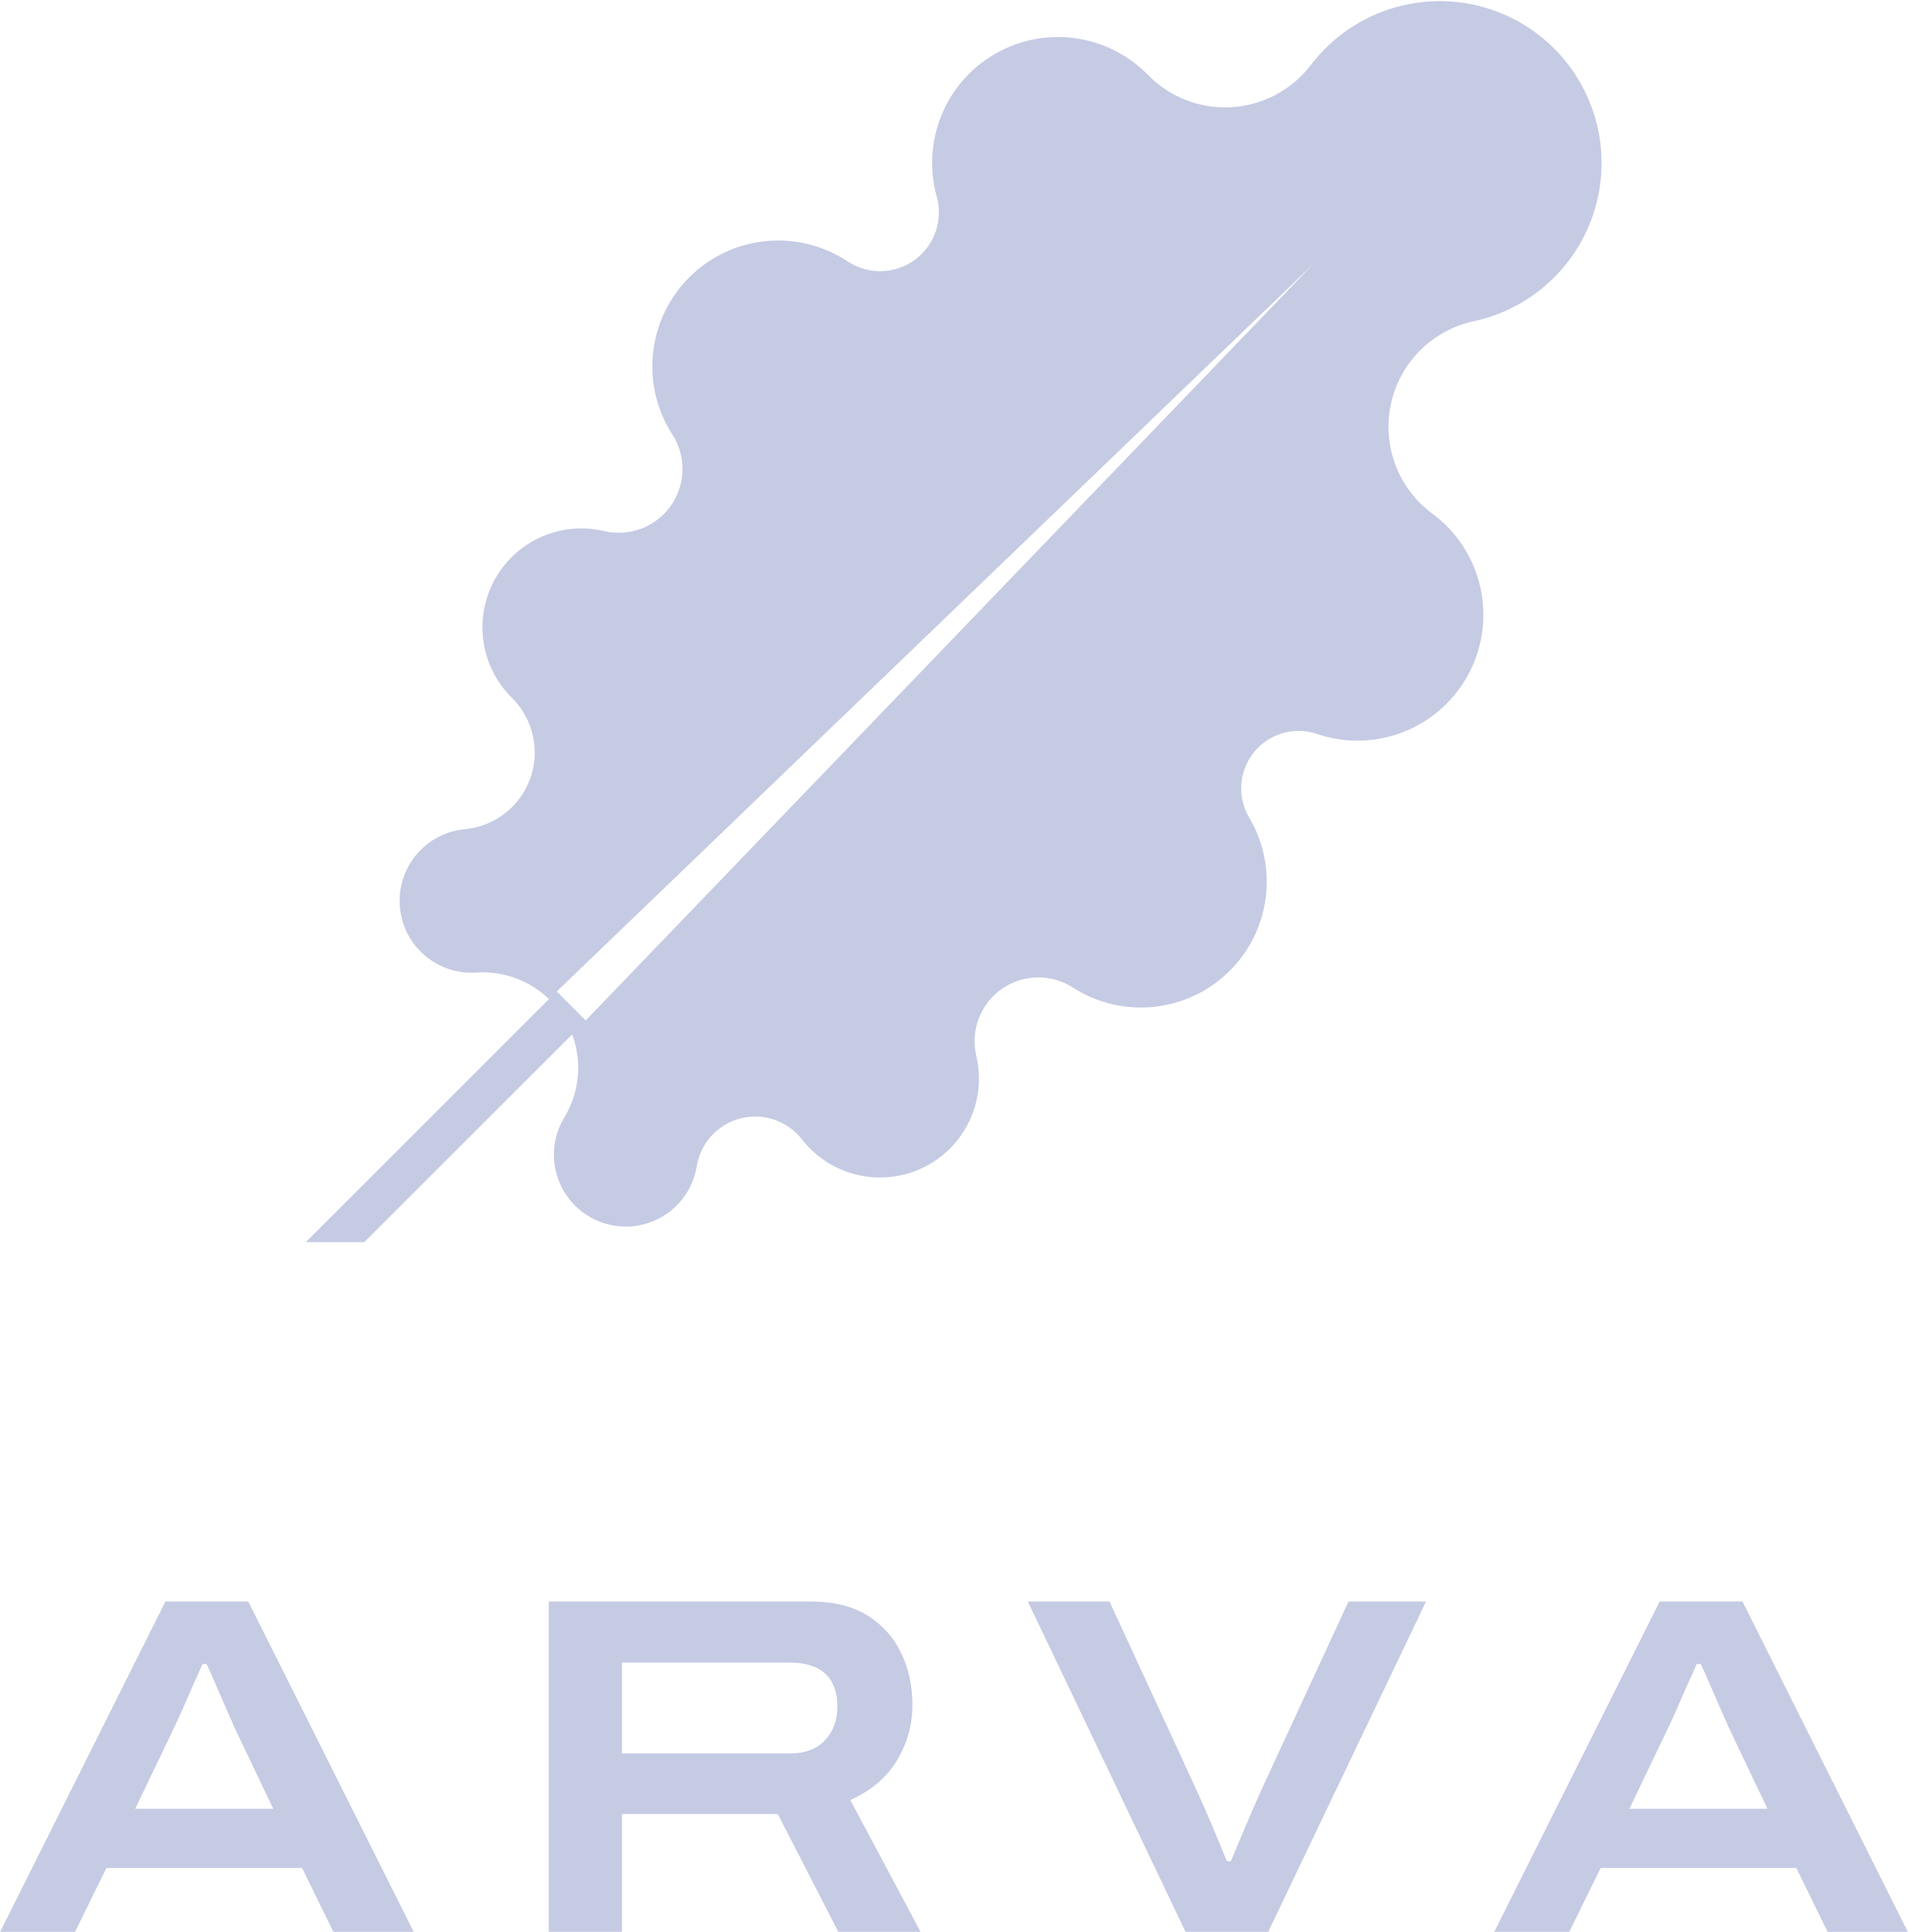
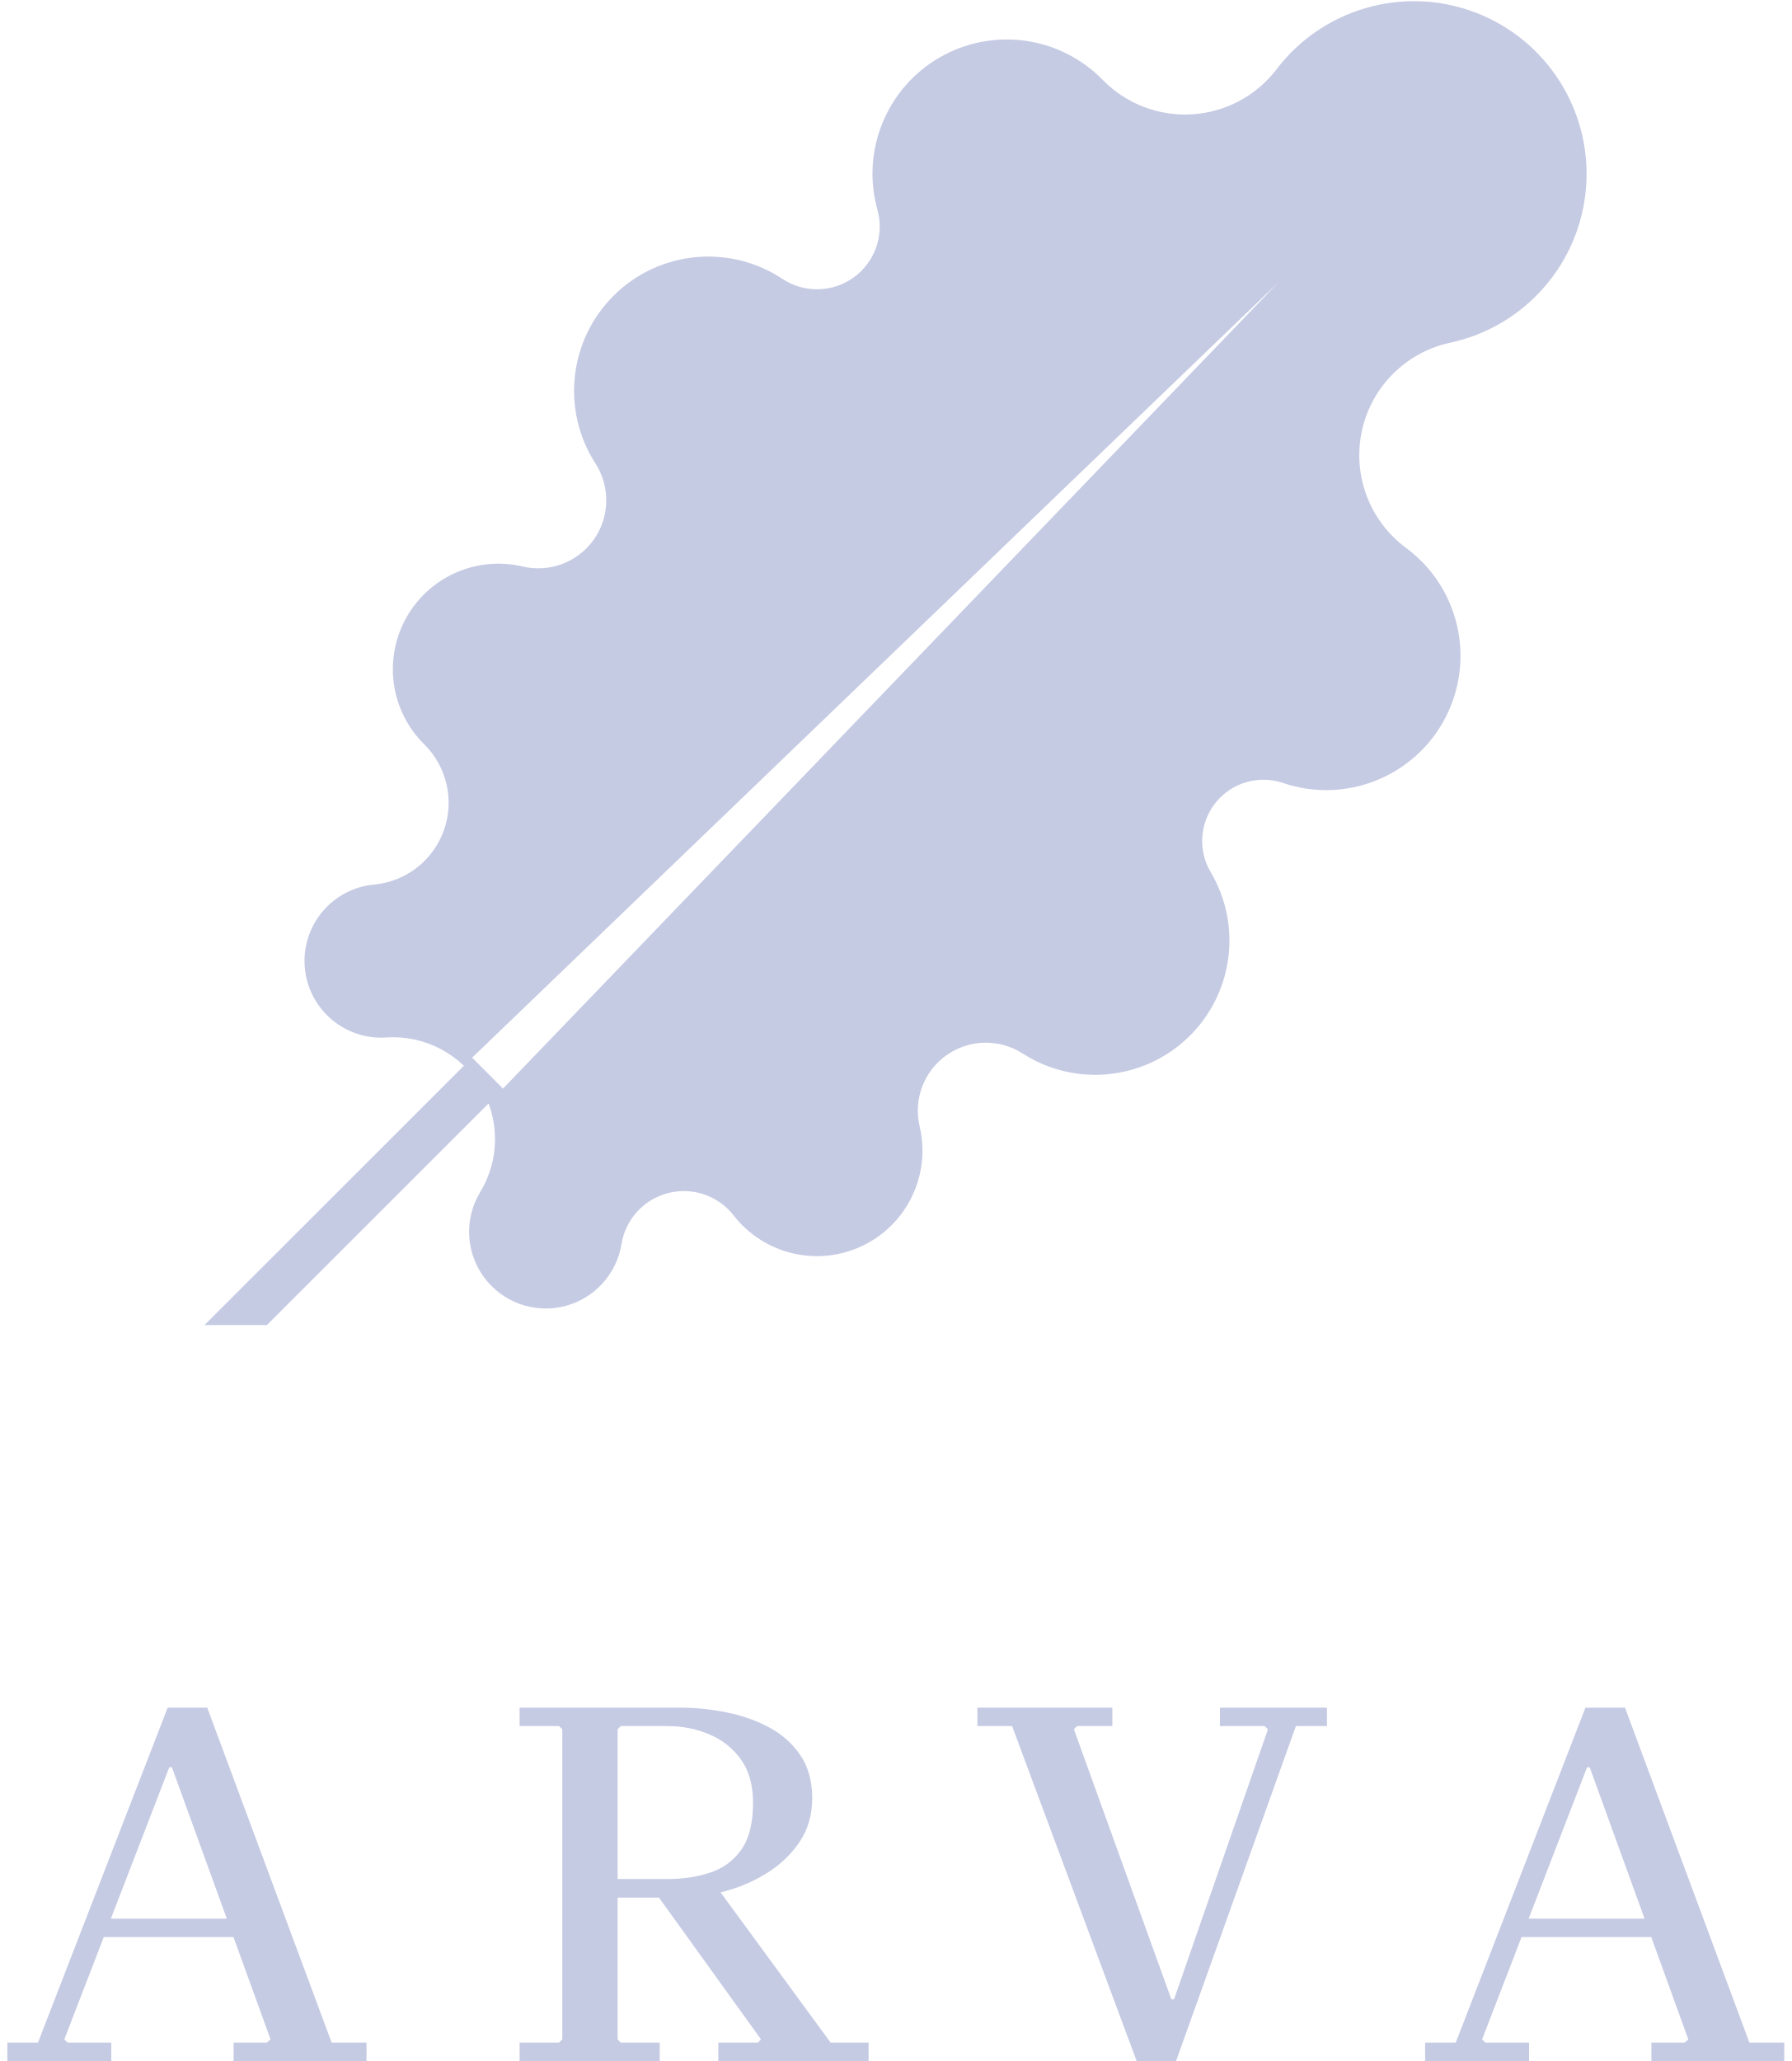
- <svg xmlns="http://www.w3.org/2000/svg" viewBox="-19.13 5 138.26 140">
+ <svg xmlns="http://www.w3.org/2000/svg" viewBox="-10.86 5 121.72 140">
  <path fill="#C6CBE4" d="M15.46 75.47A5.21 5.21 0 0 1 14.62 65.08A5.58 5.58 0 0 0 17.96 55.56A7.17 7.17 0 0 1 24.64 43.48A4.62 4.62 0 0 0 29.59 36.48A9.12 9.12 0 0 1 42.29 23.94A4.26 4.26 0 0 0 48.75 19.25A9.12 9.12 0 0 1 64.06 10.43A7.82 7.82 0 0 0 75.87 9.7A11.73 11.73 0 1 1 87.66 28.28A7.82 7.82 0 0 0 84.64 42.2A9.12 9.12 0 0 1 76.29 58.18A4.16 4.16 0 0 0 71.39 64.24A9.12 9.12 0 0 1 58.61 76.56A4.62 4.62 0 0 0 51.62 81.52A7.17 7.17 0 0 1 38.98 87.56A4.29 4.29 0 0 0 31.36 89.52A5.21 5.21 0 1 1 21.76 85.98A6.92 6.92 0 0 0 15.46 75.47ZM21.21 76.84L23.33 78.96L7.27 95.01L3.03 95.01ZM22.77 79.51L75.98 24.19L20.65 77.39Z" />
-   <path fill="#C6CBE4" d="M-13.69 144.99L-19.12 144.99L-7.14 121.05L-1.14 121.05L10.85 144.99L5.03 144.99L2.76 140.36L-11.42 140.36L-13.69 144.99ZM-6.54 130.25L-9.33 136.07L0.67 136.07L-2.12 130.22Q-2.29 129.83-2.62 129.08Q-2.95 128.33-3.29 127.55Q-3.62 126.77-3.88 126.19Q-4.14 125.62-4.17 125.58L-4.17 125.58L-4.45 125.58Q-4.77 126.28-5.17 127.18Q-5.57 128.09-5.93 128.93Q-6.30 129.76-6.54 130.25L-6.54 130.25ZM25.94 144.99L20.64 144.99L20.64 121.05L39.60 121.05Q42.14 121.05 43.76 122.08Q45.38 123.11 46.18 124.80Q46.99 126.49 46.99 128.54L46.99 128.54Q46.99 130.67 45.89 132.53Q44.79 134.40 42.49 135.44L42.49 135.44L47.58 144.99L41.62 144.99L37.23 136.45L25.94 136.45L25.94 144.99ZM25.94 125.48L25.94 132.06L38.13 132.06Q39.77 132.06 40.66 131.10Q41.55 130.15 41.55 128.65L41.55 128.65Q41.55 127.11 40.68 126.29Q39.81 125.48 38.13 125.48L38.13 125.48L25.94 125.48ZM72.77 144.99L66.78 144.99L55.35 121.05L61.27 121.05L67.51 134.57Q68.10 135.86 68.75 137.39Q69.39 138.93 69.78 139.87L69.78 139.87L70.06 139.87Q70.44 138.96 71.07 137.48Q71.69 136.00 72.32 134.61L72.32 134.61L78.59 121.05L84.21 121.05L72.77 144.99ZM94.59 144.99L89.15 144.99L101.14 121.05L107.14 121.05L119.12 144.99L113.31 144.99L111.04 140.36L96.86 140.36L94.59 144.99ZM101.73 130.25L98.95 136.07L108.95 136.07L106.16 130.22Q105.99 129.83 105.66 129.08Q105.32 128.33 104.99 127.55Q104.66 126.77 104.40 126.19Q104.14 125.62 104.10 125.58L104.10 125.58L103.83 125.58Q103.51 126.28 103.11 127.18Q102.71 128.09 102.34 128.93Q101.98 129.76 101.73 130.25L101.73 130.25Z" />
+   <path fill="#C6CBE4" d="M-3.30 145L-10.36 145L-10.36 143.75L-8.28 143.75L0.53 121L3.22 121L11.67 143.75L14.04 143.75L14.04 145L5.01 145L5.01 143.75L7.27 143.75L7.52 143.53L0.82 125.05L0.64 125.05L-6.49 143.53L-6.27 143.75L-3.30 143.75L-3.30 145ZM6.33 136.58L-4.59 136.58L-4.59 135.33L6.33 135.33L6.33 136.58ZM48.15 145L37.94 145L37.94 143.75L40.63 143.75L40.84 143.53L33.57 133.43L38.01 133.43L45.57 143.75L48.15 143.75L48.15 145ZM24.44 121L35.36 121Q36.94 121 38.51 121.32Q40.09 121.64 41.40 122.34Q42.70 123.04 43.51 124.22Q44.32 125.41 44.32 127.16L44.32 127.16Q44.32 128.84 43.46 130.12Q42.60 131.39 41.25 132.23Q39.91 133.07 38.35 133.48Q36.79 133.90 35.36 133.90L35.36 133.90L29.49 133.90L31.10 132.28L31.10 143.53L31.31 143.75L33.96 143.75L33.96 145L24.44 145L24.44 143.75L27.12 143.75L27.34 143.53L27.34 122.47L27.12 122.25L24.44 122.25L24.44 121ZM31.10 122.47L31.10 134.25L29.49 132.64L34.47 132.64Q36.11 132.64 37.42 132.19Q38.73 131.75 39.52 130.62Q40.30 129.49 40.30 127.45L40.30 127.45Q40.30 125.69 39.50 124.55Q38.69 123.40 37.37 122.83Q36.04 122.25 34.47 122.25L34.47 122.25L31.31 122.25L31.10 122.47ZM72.02 122.25L72.02 121L79.29 121L79.29 122.25L77.18 122.25L69.04 145L66.36 145L57.90 122.25L55.54 122.25L55.54 121L64.71 121L64.71 122.25L62.31 122.25L62.10 122.47L68.72 140.81L68.90 140.81L75.28 122.47L75.06 122.25L72.02 122.25ZM93.02 145L85.96 145L85.96 143.75L88.04 143.75L96.85 121L99.54 121L107.99 143.75L110.36 143.75L110.36 145L101.33 145L101.33 143.75L103.59 143.75L103.84 143.53L97.14 125.05L96.96 125.05L89.83 143.53L90.05 143.75L93.02 143.75L93.02 145ZM102.66 136.58L91.73 136.58L91.73 135.33L102.66 135.33L102.66 136.58Z" />
</svg>
